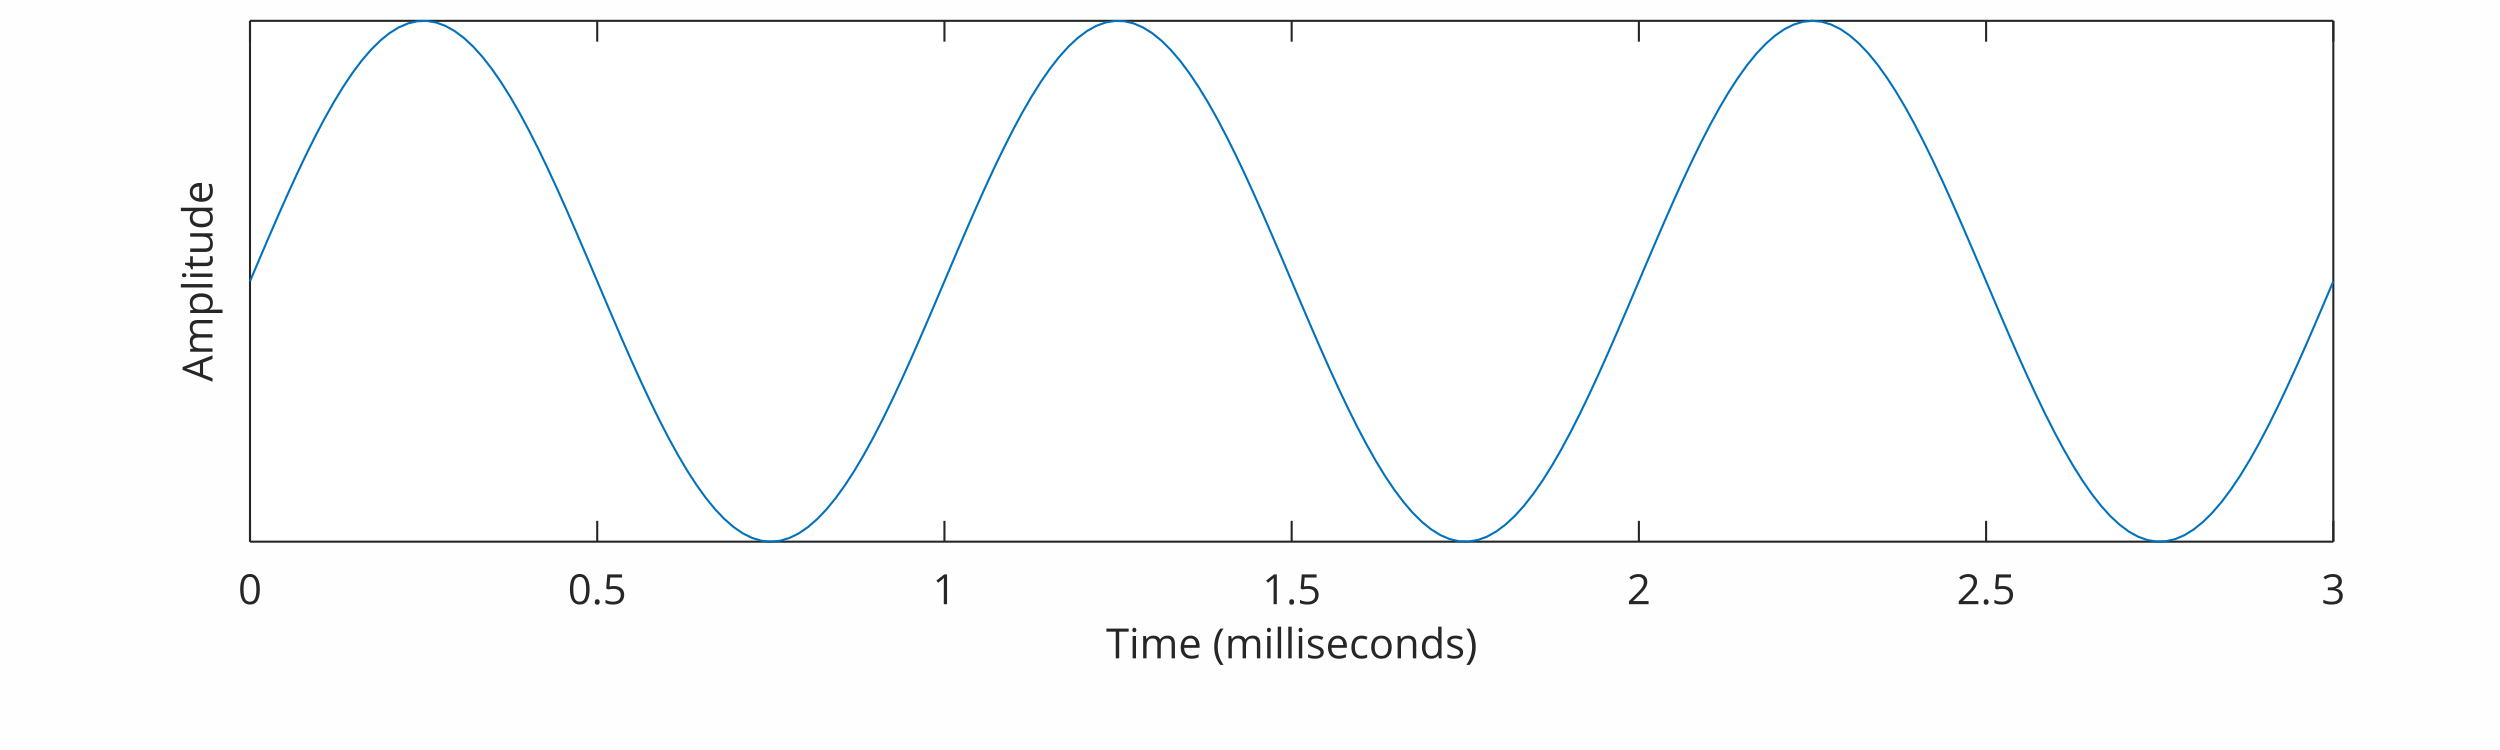
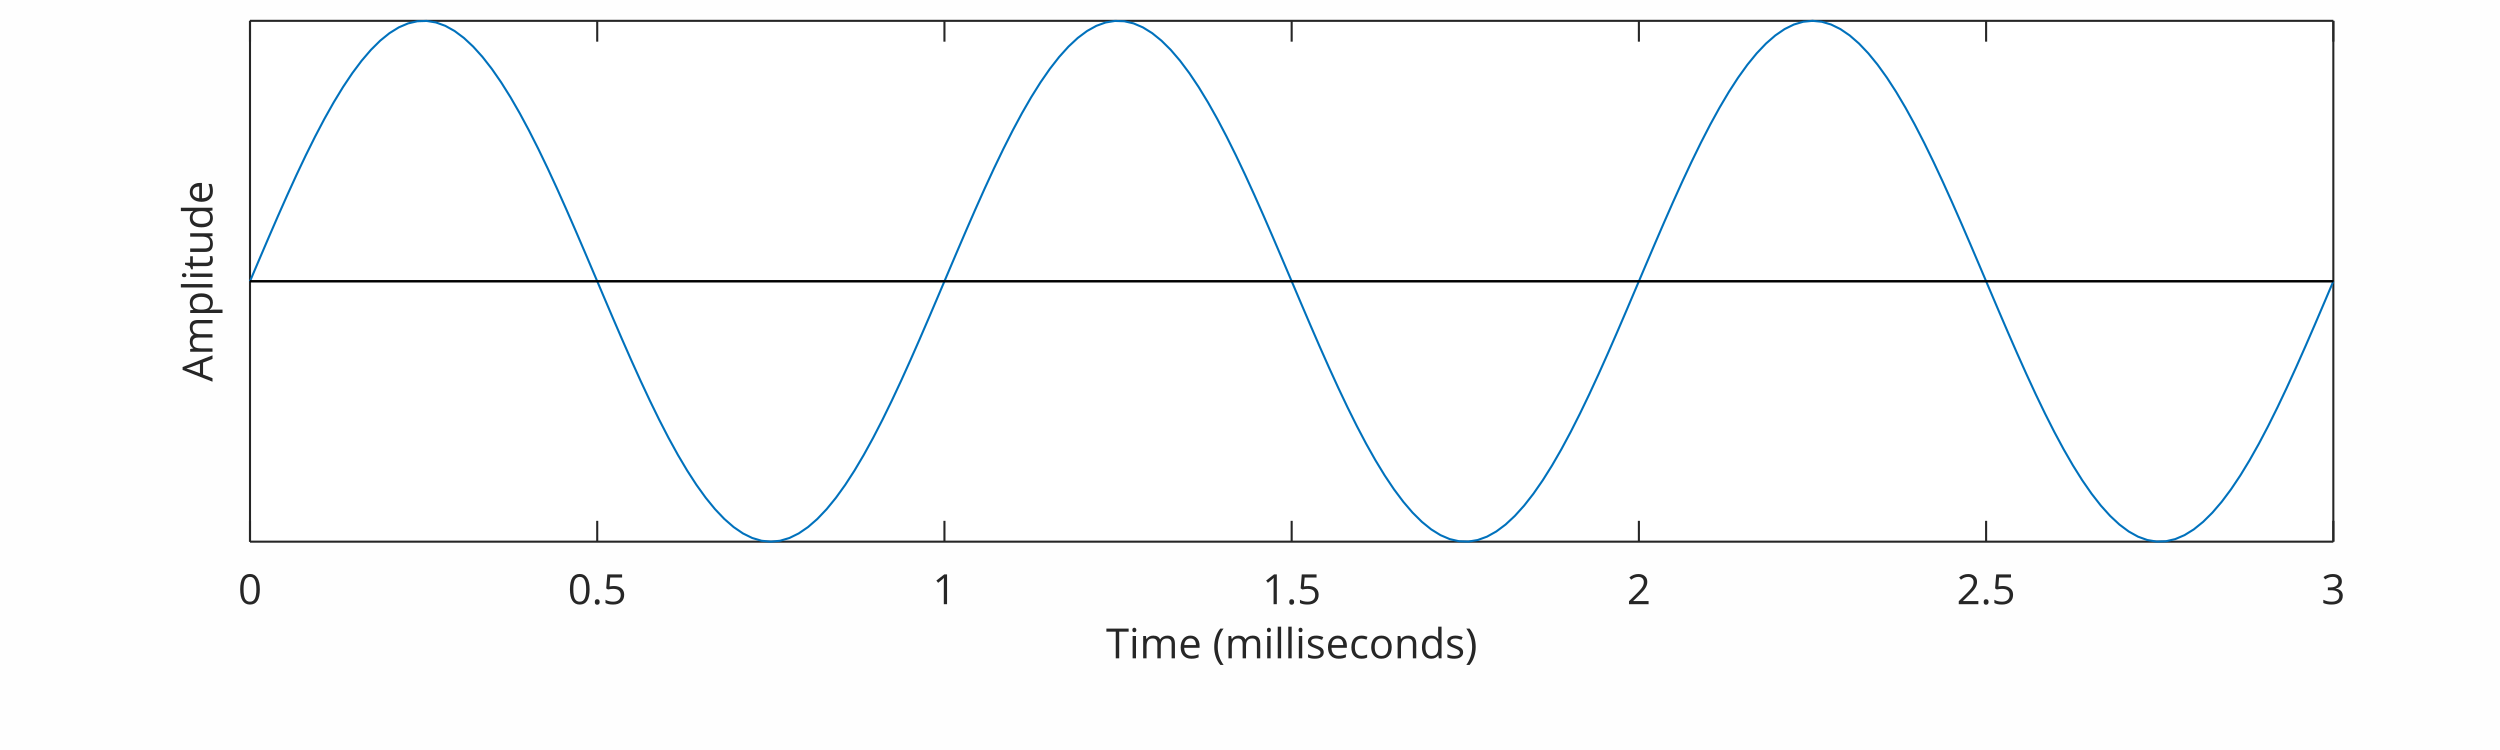
<svg xmlns="http://www.w3.org/2000/svg" width="600px" height="180px" viewBox="0 0 600 180">
  <defs>
</defs>
  <polygon fill="#ffffff" points="0,0 600,0 600,180 0,180" />
  <g>
    <polygon fill="#fefefe" points="0,180 600,180 600,0 0,0" shape-rendering="crispEdges" />
    <clipPath id="cp00600180">
      <polygon points="0,180 600,180 600,0 0,0" />
    </clipPath>
    <g clip-path="url(#cp00600180)">
      <polygon fill="#ffffff" shape-rendering="crispEdges" points="60,130 560,130 60,5" />
      <polygon fill="#ffffff" shape-rendering="crispEdges" points="560,130 560,5 60,5" />
      <polyline fill="none" stroke="#262626" stroke-width="0.5" stroke-linecap="butt" stroke-linejoin="miter" points="60,130 60,125" />
      <polyline fill="none" stroke="#262626" stroke-width="0.5" stroke-linecap="butt" stroke-linejoin="miter" points="60,5 60,10" />
      <polyline fill="none" stroke="#262626" stroke-width="0.5" stroke-linecap="butt" stroke-linejoin="miter" points="143.333,130 143.333,125" />
      <polyline fill="none" stroke="#262626" stroke-width="0.5" stroke-linecap="butt" stroke-linejoin="miter" points="143.333,5 143.333,10" />
      <polyline fill="none" stroke="#262626" stroke-width="0.5" stroke-linecap="butt" stroke-linejoin="miter" points="226.667,130 226.667,125" />
      <polyline fill="none" stroke="#262626" stroke-width="0.5" stroke-linecap="butt" stroke-linejoin="miter" points="226.667,5 226.667,10" />
      <polyline fill="none" stroke="#262626" stroke-width="0.5" stroke-linecap="butt" stroke-linejoin="miter" points="310,130 310,125" />
      <polyline fill="none" stroke="#262626" stroke-width="0.5" stroke-linecap="butt" stroke-linejoin="miter" points="310,5 310,10" />
      <polyline fill="none" stroke="#262626" stroke-width="0.5" stroke-linecap="butt" stroke-linejoin="miter" points="393.333,130 393.333,125" />
      <polyline fill="none" stroke="#262626" stroke-width="0.5" stroke-linecap="butt" stroke-linejoin="miter" points="393.333,5 393.333,10" />
      <polyline fill="none" stroke="#262626" stroke-width="0.5" stroke-linecap="butt" stroke-linejoin="miter" points="476.667,130 476.667,125" />
      <polyline fill="none" stroke="#262626" stroke-width="0.5" stroke-linecap="butt" stroke-linejoin="miter" points="476.667,5 476.667,10" />
      <polyline fill="none" stroke="#262626" stroke-width="0.5" stroke-linecap="butt" stroke-linejoin="miter" points="560,130 560,125" />
      <polyline fill="none" stroke="#262626" stroke-width="0.5" stroke-linecap="butt" stroke-linejoin="miter" points="560,5 560,10" />
      <text fill="#262626" x="60" y="135" font-size="10" text-anchor="middle" dy="10" font-family="Open Sans">0</text>
      <text fill="#262626" x="143.333" y="135" font-size="10" text-anchor="middle" dy="10" font-family="Open Sans">0.5</text>
      <text fill="#262626" x="226.667" y="135" font-size="10" text-anchor="middle" dy="10" font-family="Open Sans">1</text>
      <text fill="#262626" x="310" y="135" font-size="10" text-anchor="middle" dy="10" font-family="Open Sans">1.5</text>
      <text fill="#262626" x="393.333" y="135" font-size="10" text-anchor="middle" dy="10" font-family="Open Sans">2</text>
      <text fill="#262626" x="476.667" y="135" font-size="10" text-anchor="middle" dy="10" font-family="Open Sans">2.5</text>
      <text fill="#262626" x="560" y="135" font-size="10" text-anchor="middle" dy="10" font-family="Open Sans">3</text>
      <polyline fill="none" stroke="#262626" stroke-width="0.5" stroke-linecap="butt" stroke-linejoin="miter" stroke-dasharray="16,0" points="60,130 560,130" />
      <polyline fill="none" stroke="#262626" stroke-width="0.5" stroke-linecap="butt" stroke-linejoin="miter" stroke-dasharray="16,0" points="60,5 560,5" />
      <polyline fill="none" stroke="#262626" stroke-width="0.5" stroke-linecap="butt" stroke-linejoin="miter" stroke-dasharray="16,0" points="60,130 60,5" />
      <polyline fill="none" stroke="#262626" stroke-width="0.5" stroke-linecap="butt" stroke-linejoin="miter" stroke-dasharray="16,0" points="560,130 560,5" />
      <text fill="#262626" x="310" y="148" font-size="10" text-anchor="middle" dy="10" font-family="Open Sans">Time (milliseconds)</text>
      <text fill="#262626" x="51" y="67.5" font-size="10" transform="rotate(-90, 51, 67.5)" text-anchor="middle" dy="0" font-family="Open Sans">Amplitude</text>
      <polyline fill="none" stroke="#0071bc" stroke-width="0.5" stroke-linecap="butt" stroke-linejoin="miter" points="60,67.5 62.232,62.247 64.464,57.031 66.696,51.889 68.929,46.858 71.161,41.972 73.393,37.268 75.625,32.777 77.857,28.532 80.089,24.563 82.321,20.897 84.553,17.562 86.786,14.58 89.018,11.972 91.25,9.758 93.482,7.952 95.714,6.567 97.946,5.614 100.179,5.098 102.411,5.025 104.643,5.393 106.875,6.201 109.107,7.443 111.339,9.109 113.571,11.19 115.804,13.668 118.036,16.527 120.268,19.748 122.5,23.306 124.732,27.177 126.964,31.333 129.196,35.745 131.429,40.382 133.661,45.211 135.893,50.198 138.125,55.307 140.357,60.502 142.589,65.747 144.821,71.004 147.054,76.237 149.286,81.408 151.518,86.48 153.75,91.418 155.982,96.186 158.214,100.752 160.446,105.082 162.679,109.147 164.911,112.916 167.143,116.364 169.375,119.467 171.607,122.201 173.839,124.549 176.071,126.493 178.304,128.019 180.536,129.117 182.768,129.779 185,130 187.232,129.779 189.464,129.117 191.696,128.019 193.929,126.493 196.161,124.549 198.393,122.201 200.625,119.467 202.857,116.364 205.089,112.916 207.321,109.147 209.554,105.082 211.786,100.752 214.018,96.186 216.25,91.418 218.482,86.48 220.714,81.408 222.946,76.237 225.179,71.004 227.411,65.747 229.643,60.502 231.875,55.307 234.107,50.198 236.339,45.211 238.571,40.382 240.804,35.745 243.036,31.333 245.268,27.177 247.5,23.306 249.732,19.748 251.964,16.527 254.196,13.668 256.429,11.19 258.661,9.109 260.893,7.443 263.125,6.201 265.357,5.393 267.589,5.025 269.821,5.098 272.054,5.614 274.286,6.567 276.518,7.952 278.75,9.758 280.982,11.972 283.214,14.58 285.446,17.562 287.679,20.897 289.911,24.563 292.143,28.532 294.375,32.777 296.607,37.268 298.839,41.972 301.071,46.858 303.304,51.889 305.536,57.031 307.768,62.247 310,67.5 312.232,72.753 314.464,77.969 316.696,83.111 318.929,88.142 321.161,93.028 323.393,97.732 325.625,102.223 327.857,106.468 330.089,110.437 332.321,114.103 334.554,117.438 336.786,120.42 339.018,123.028 341.25,125.242 343.482,127.048 345.714,128.433 347.946,129.386 350.179,129.902 352.411,129.975 354.643,129.607 356.875,128.799 359.107,127.557 361.339,125.891 363.571,123.811 365.804,121.332 368.036,118.473 370.268,115.252 372.5,111.694 374.732,107.823 376.964,103.667 379.196,99.255 381.429,94.618 383.661,89.789 385.893,84.802 388.125,79.693 390.357,74.498 392.589,69.253 394.821,63.996 397.054,58.763 399.286,53.592 401.518,48.52 403.75,43.582 405.982,38.814 408.214,34.248 410.446,29.918 412.679,25.853 414.911,22.084 417.143,18.636 419.375,15.533 421.607,12.799 423.839,10.451 426.071,8.507 428.304,6.981 430.536,5.883 432.768,5.221 435,5 437.232,5.221 439.464,5.883 441.696,6.981 443.929,8.507 446.161,10.451 448.393,12.799 450.625,15.533 452.857,18.636 455.089,22.084 457.321,25.853 459.554,29.918 461.786,34.248 464.018,38.814 466.25,43.582 468.482,48.52 470.714,53.592 472.946,58.763 475.179,63.996 477.411,69.253 479.643,74.498 481.875,79.693 484.107,84.802 486.339,89.789 488.571,94.618 490.804,99.255 493.036,103.667 495.268,107.823 497.5,111.694 499.732,115.252 501.964,118.473 504.196,121.332 506.429,123.811 508.661,125.891 510.893,127.557 513.125,128.799 515.357,129.607 517.589,129.975 519.821,129.902 522.054,129.386 524.286,128.433 526.518,127.048 528.75,125.242 530.982,123.028 533.214,120.42 535.446,117.438 537.679,114.103 539.911,110.437 542.143,106.468 544.375,102.223 546.607,97.732 548.839,93.028 551.071,88.142 553.304,83.111 555.536,77.969 557.768,72.753 560,67.5" />
+       <polyline fill="none" stroke="#000000" stroke-width="0.5" stroke-linecap="butt" stroke-linejoin="miter" points="60,67.5 560,67.5" />
+       <polyline fill="none" stroke="#000000" stroke-width="0.5" stroke-linecap="butt" stroke-linejoin="miter" points="60,67.5 560,67.5" />
    </g>
    <clipPath id="cp00600180">
      <polygon points="0,180 600,180 600,0 0,0" />
    </clipPath>
    <g clip-path="url(#cp00600180)">
</g>
  </g>
</svg>
